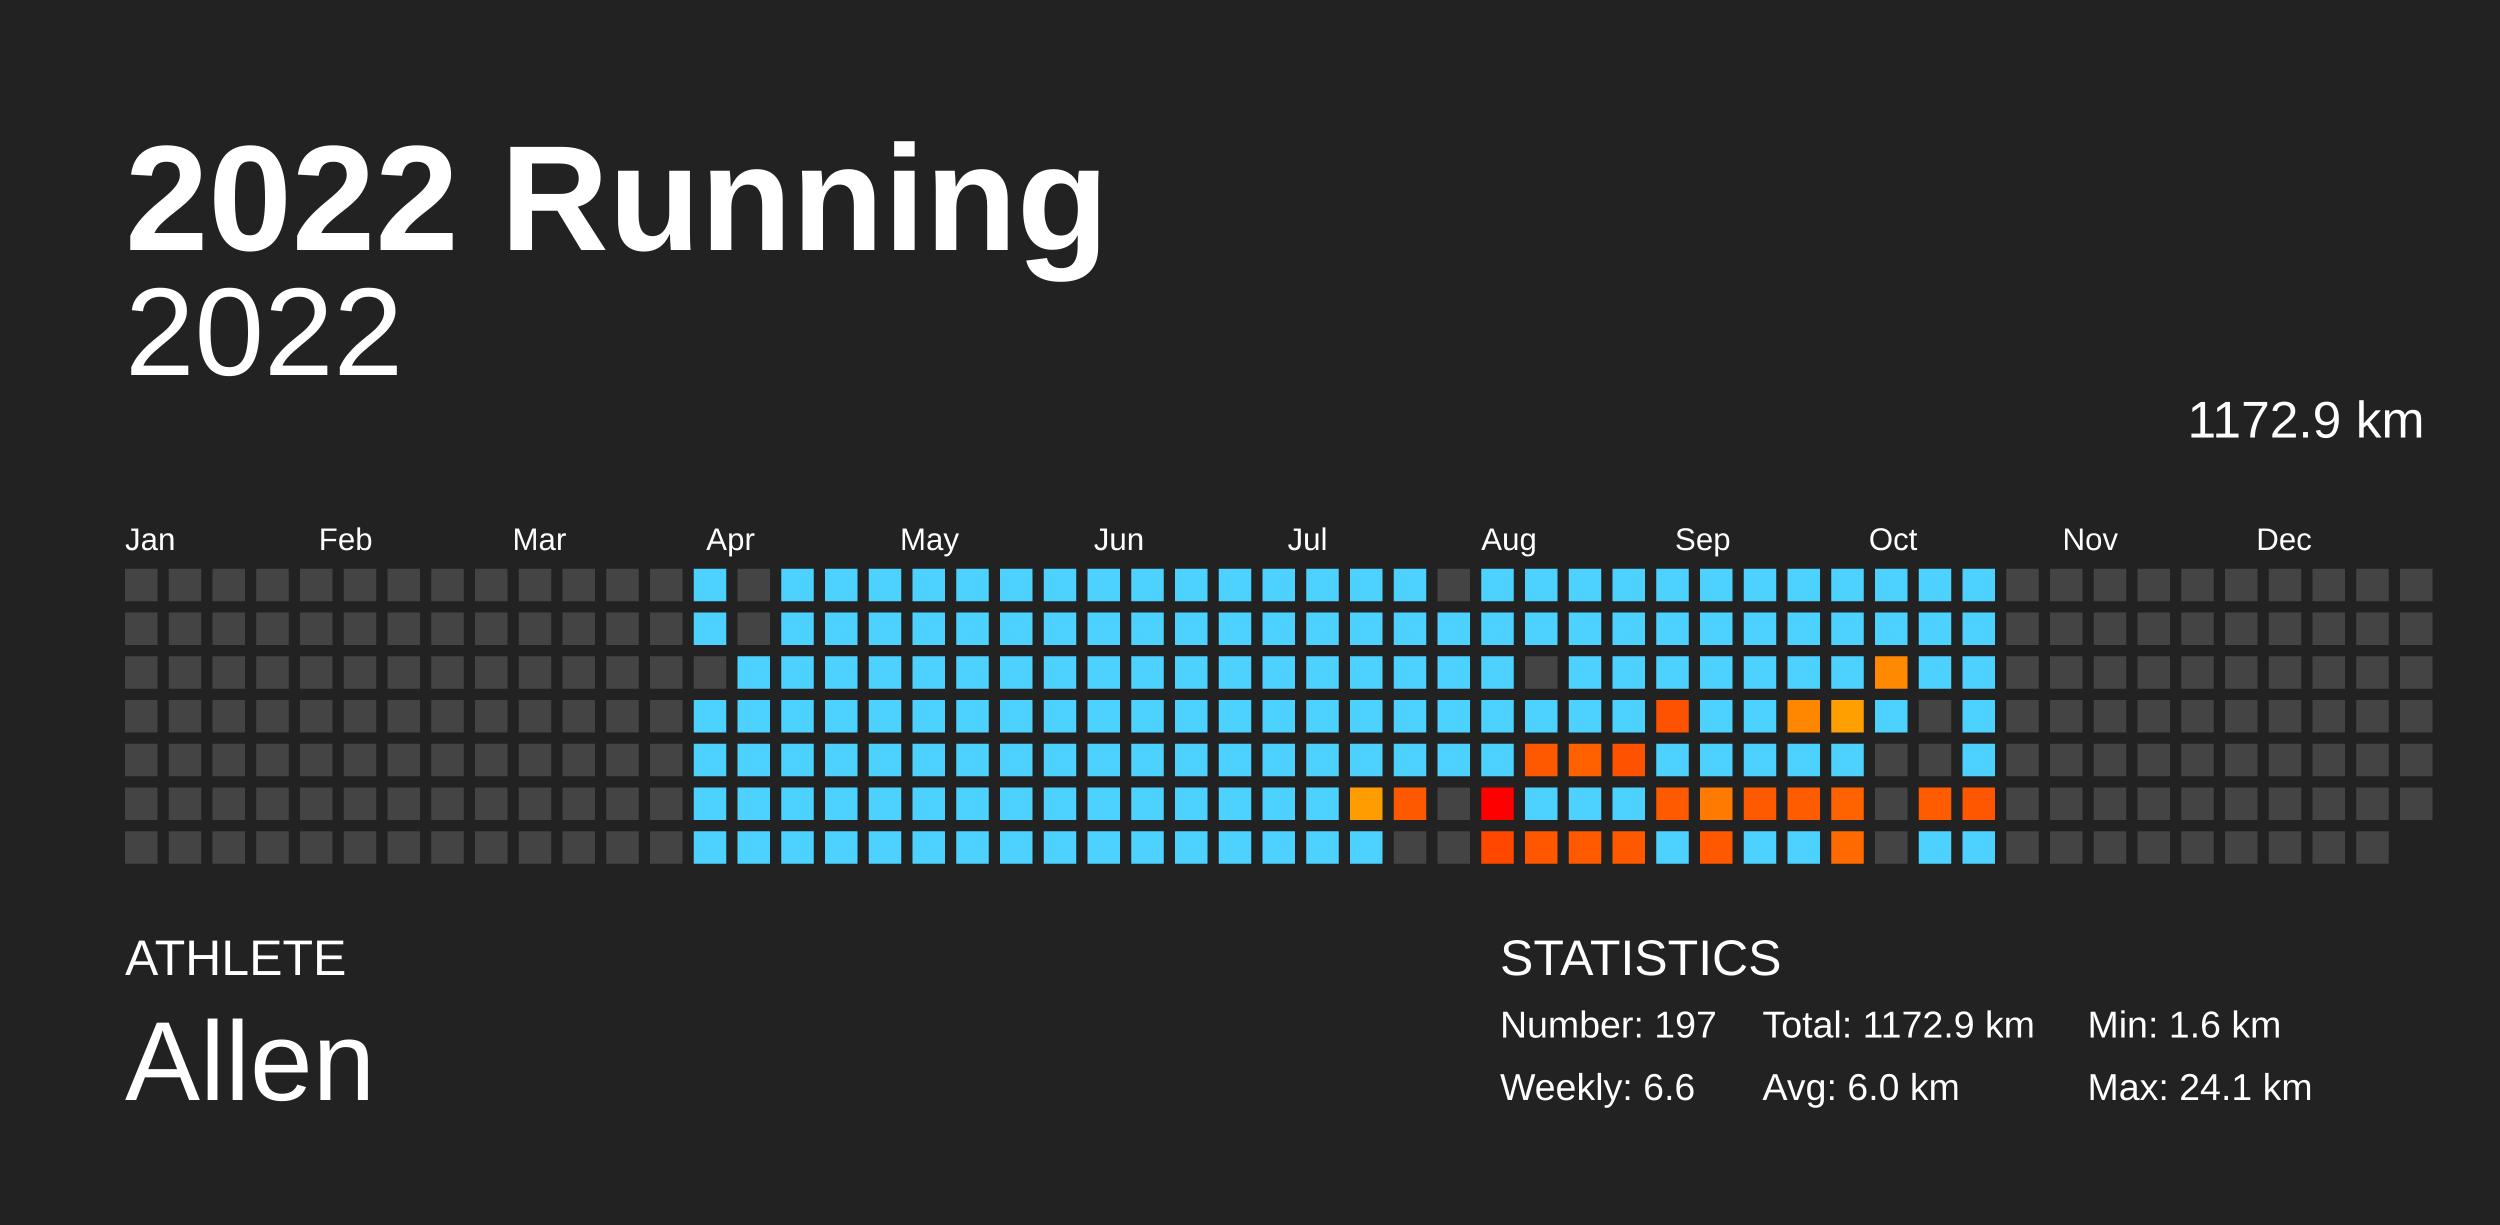
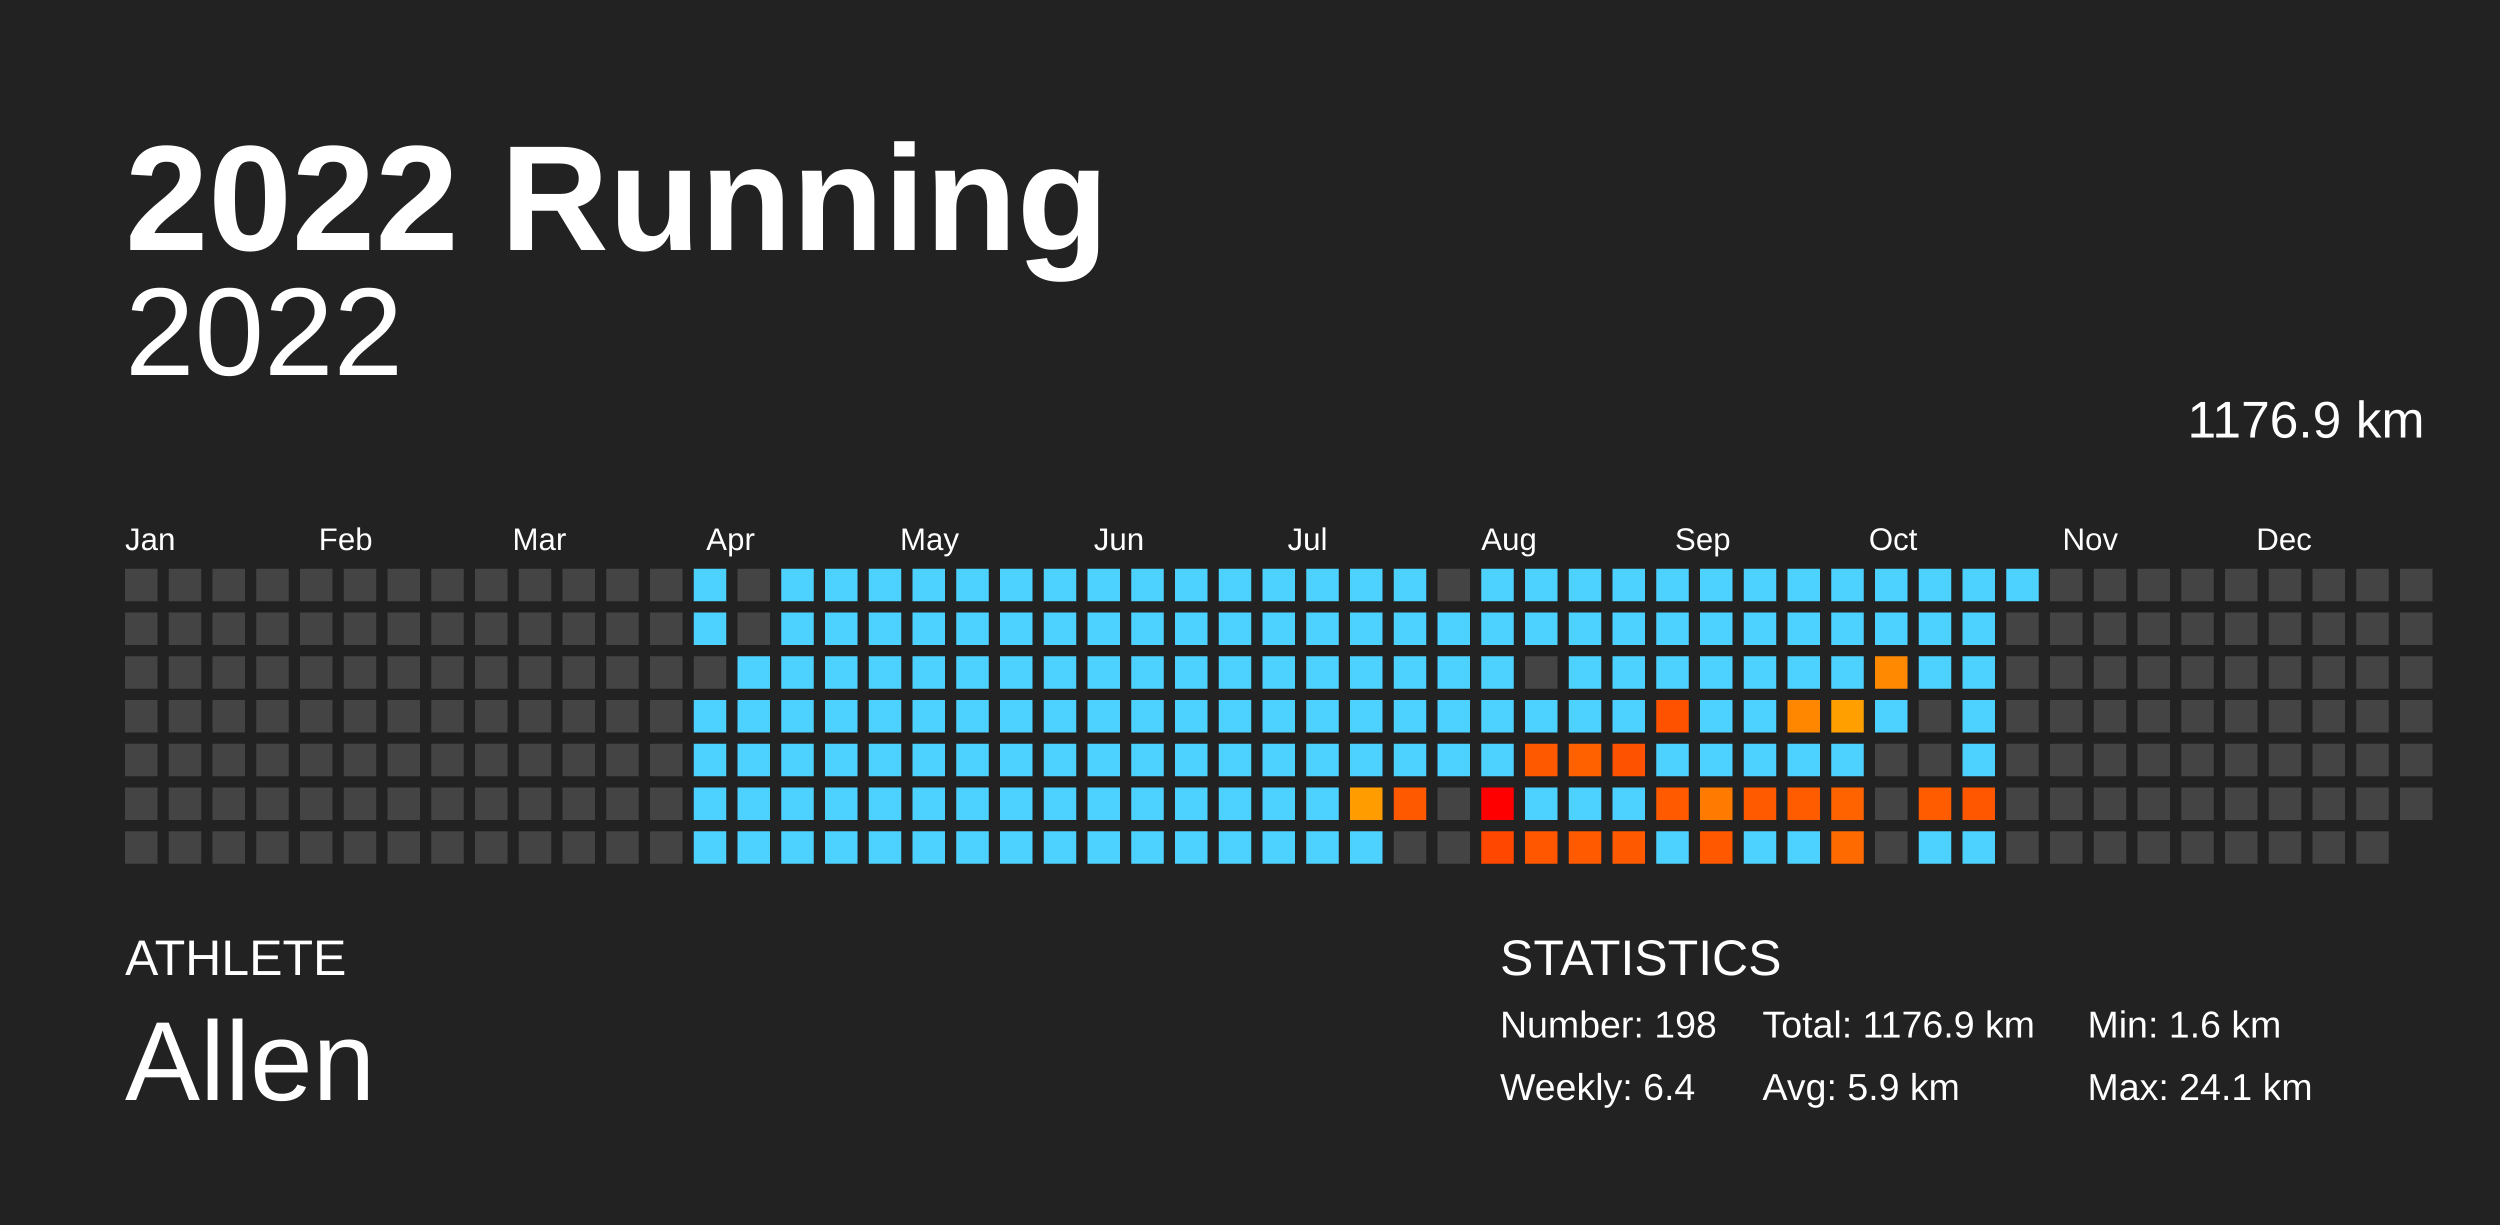
<svg xmlns="http://www.w3.org/2000/svg" baseProfile="full" height="98mm" version="1.1" viewBox="0,0,200,98" width="200mm">
  <defs />
  <rect fill="#222222" height="98" width="200" x="0" y="0" />
  <text fill="#FFFFFF" style="font-size:12px; font-family:Arial; font-weight:bold;" x="10" y="20">2022 Running</text>
  <text fill="#FFFFFF" style="font-size:4px; font-family:Arial" x="10" y="78">ATHLETE</text>
  <text fill="#FFFFFF" style="font-size:9px; font-family:Arial" x="10" y="88">Allen</text>
  <text fill="#FFFFFF" style="font-size:4px; font-family:Arial" x="120" y="78">STATISTICS</text>
-   <text fill="#FFFFFF" style="font-size:3px; font-family:Arial" x="120" y="83">Number: 197</text>
-   <text fill="#FFFFFF" style="font-size:3px; font-family:Arial" x="120" y="88">Weekly: 6.6</text>
-   <text fill="#FFFFFF" style="font-size:3px; font-family:Arial" x="141" y="83">Total: 1172.9 km</text>
-   <text fill="#FFFFFF" style="font-size:3px; font-family:Arial" x="141" y="88">Avg: 6.0 km</text>
+   <text fill="#FFFFFF" style="font-size:3px; font-family:Arial" x="120" y="83">Number: 198</text>
+   <text fill="#FFFFFF" style="font-size:3px; font-family:Arial" x="120" y="88">Weekly: 6.4</text>
+   <text fill="#FFFFFF" style="font-size:3px; font-family:Arial" x="141" y="83">Total: 1176.9 km</text>
+   <text fill="#FFFFFF" style="font-size:3px; font-family:Arial" x="141" y="88">Avg: 5.9 km</text>
  <text fill="#FFFFFF" style="font-size:3px; font-family:Arial" x="167" y="83">Min: 1.6 km</text>
  <text fill="#FFFFFF" style="font-size:3px; font-family:Arial" x="167" y="88">Max: 24.1 km</text>
  <text alignment-baseline="hanging" fill="#FFFFFF" style="font-size:10.0px; font-family:Arial;" x="10" y="30">2022</text>
-   <text alignment-baseline="hanging" fill="#FFFFFF" style="font-size:4.125px; font-family:Arial;" x="175" y="35">1172.9 km</text>
+   <text alignment-baseline="hanging" fill="#FFFFFF" style="font-size:4.125px; font-family:Arial;" x="175" y="35">1176.9 km</text>
  <text fill="#FFFFFF" style="font-size:2.5px; font-family:Arial" x="10.0" y="44">Jan</text>
  <text fill="#FFFFFF" style="font-size:2.5px; font-family:Arial" x="25.5" y="44">Feb</text>
  <text fill="#FFFFFF" style="font-size:2.5px; font-family:Arial" x="41.0" y="44">Mar</text>
  <text fill="#FFFFFF" style="font-size:2.5px; font-family:Arial" x="56.5" y="44">Apr</text>
  <text fill="#FFFFFF" style="font-size:2.5px; font-family:Arial" x="72.0" y="44">May</text>
  <text fill="#FFFFFF" style="font-size:2.5px; font-family:Arial" x="87.5" y="44">Jun</text>
  <text fill="#FFFFFF" style="font-size:2.5px; font-family:Arial" x="103.0" y="44">Jul</text>
  <text fill="#FFFFFF" style="font-size:2.5px; font-family:Arial" x="118.5" y="44">Aug</text>
  <text fill="#FFFFFF" style="font-size:2.5px; font-family:Arial" x="134.0" y="44">Sep</text>
  <text fill="#FFFFFF" style="font-size:2.5px; font-family:Arial" x="149.5" y="44">Oct</text>
  <text fill="#FFFFFF" style="font-size:2.5px; font-family:Arial" x="165.0" y="44">Nov</text>
  <text fill="#FFFFFF" style="font-size:2.5px; font-family:Arial" x="180.5" y="44">Dec</text>
  <rect fill="#444444" height="2.6" width="2.6" x="10.0" y="45.5" />
  <rect fill="#444444" height="2.6" width="2.6" x="10.0" y="49.0" />
  <rect fill="#444444" height="2.6" width="2.6" x="10.0" y="52.5" />
  <rect fill="#444444" height="2.6" width="2.6" x="10.0" y="56.0" />
  <rect fill="#444444" height="2.6" width="2.6" x="10.0" y="59.5" />
  <rect fill="#444444" height="2.6" width="2.6" x="10.0" y="63.0" />
  <rect fill="#444444" height="2.6" width="2.6" x="10.0" y="66.5" />
  <rect fill="#444444" height="2.6" width="2.6" x="13.5" y="45.5" />
  <rect fill="#444444" height="2.6" width="2.6" x="13.5" y="49.0" />
  <rect fill="#444444" height="2.6" width="2.6" x="13.5" y="52.5" />
  <rect fill="#444444" height="2.6" width="2.6" x="13.5" y="56.0" />
  <rect fill="#444444" height="2.6" width="2.6" x="13.5" y="59.5" />
  <rect fill="#444444" height="2.6" width="2.6" x="13.5" y="63.0" />
  <rect fill="#444444" height="2.6" width="2.6" x="13.5" y="66.5" />
  <rect fill="#444444" height="2.6" width="2.6" x="17.0" y="45.5" />
  <rect fill="#444444" height="2.6" width="2.6" x="17.0" y="49.0" />
  <rect fill="#444444" height="2.6" width="2.6" x="17.0" y="52.5" />
  <rect fill="#444444" height="2.6" width="2.6" x="17.0" y="56.0" />
  <rect fill="#444444" height="2.6" width="2.6" x="17.0" y="59.5" />
  <rect fill="#444444" height="2.6" width="2.6" x="17.0" y="63.0" />
  <rect fill="#444444" height="2.6" width="2.6" x="17.0" y="66.5" />
  <rect fill="#444444" height="2.6" width="2.6" x="20.5" y="45.5" />
  <rect fill="#444444" height="2.6" width="2.6" x="20.5" y="49.0" />
  <rect fill="#444444" height="2.6" width="2.6" x="20.5" y="52.5" />
  <rect fill="#444444" height="2.6" width="2.6" x="20.5" y="56.0" />
  <rect fill="#444444" height="2.6" width="2.6" x="20.5" y="59.5" />
  <rect fill="#444444" height="2.6" width="2.6" x="20.5" y="63.0" />
  <rect fill="#444444" height="2.6" width="2.6" x="20.5" y="66.5" />
  <rect fill="#444444" height="2.6" width="2.6" x="24.0" y="45.5" />
  <rect fill="#444444" height="2.6" width="2.6" x="24.0" y="49.0" />
  <rect fill="#444444" height="2.6" width="2.6" x="24.0" y="52.5" />
  <rect fill="#444444" height="2.6" width="2.6" x="24.0" y="56.0" />
  <rect fill="#444444" height="2.6" width="2.6" x="24.0" y="59.5" />
  <rect fill="#444444" height="2.6" width="2.6" x="24.0" y="63.0" />
  <rect fill="#444444" height="2.6" width="2.6" x="24.0" y="66.5" />
  <rect fill="#444444" height="2.6" width="2.6" x="27.5" y="45.5" />
  <rect fill="#444444" height="2.6" width="2.6" x="27.5" y="49.0" />
  <rect fill="#444444" height="2.6" width="2.6" x="27.5" y="52.5" />
  <rect fill="#444444" height="2.6" width="2.6" x="27.5" y="56.0" />
  <rect fill="#444444" height="2.6" width="2.6" x="27.5" y="59.5" />
  <rect fill="#444444" height="2.6" width="2.6" x="27.5" y="63.0" />
  <rect fill="#444444" height="2.6" width="2.6" x="27.5" y="66.5" />
  <rect fill="#444444" height="2.6" width="2.6" x="31.0" y="45.5" />
  <rect fill="#444444" height="2.6" width="2.6" x="31.0" y="49.0" />
  <rect fill="#444444" height="2.6" width="2.6" x="31.0" y="52.5" />
  <rect fill="#444444" height="2.6" width="2.6" x="31.0" y="56.0" />
  <rect fill="#444444" height="2.6" width="2.6" x="31.0" y="59.5" />
  <rect fill="#444444" height="2.6" width="2.6" x="31.0" y="63.0" />
  <rect fill="#444444" height="2.6" width="2.6" x="31.0" y="66.5" />
  <rect fill="#444444" height="2.6" width="2.6" x="34.5" y="45.5" />
  <rect fill="#444444" height="2.6" width="2.6" x="34.5" y="49.0" />
  <rect fill="#444444" height="2.6" width="2.6" x="34.5" y="52.5" />
  <rect fill="#444444" height="2.6" width="2.6" x="34.5" y="56.0" />
  <rect fill="#444444" height="2.6" width="2.6" x="34.5" y="59.5" />
  <rect fill="#444444" height="2.6" width="2.6" x="34.5" y="63.0" />
  <rect fill="#444444" height="2.6" width="2.6" x="34.5" y="66.5" />
  <rect fill="#444444" height="2.6" width="2.6" x="38.0" y="45.5" />
  <rect fill="#444444" height="2.6" width="2.6" x="38.0" y="49.0" />
  <rect fill="#444444" height="2.6" width="2.6" x="38.0" y="52.5" />
  <rect fill="#444444" height="2.6" width="2.6" x="38.0" y="56.0" />
  <rect fill="#444444" height="2.6" width="2.6" x="38.0" y="59.5" />
  <rect fill="#444444" height="2.6" width="2.6" x="38.0" y="63.0" />
  <rect fill="#444444" height="2.6" width="2.6" x="38.0" y="66.5" />
  <rect fill="#444444" height="2.6" width="2.6" x="41.5" y="45.5" />
  <rect fill="#444444" height="2.6" width="2.6" x="41.5" y="49.0" />
  <rect fill="#444444" height="2.6" width="2.6" x="41.5" y="52.5" />
  <rect fill="#444444" height="2.6" width="2.6" x="41.5" y="56.0" />
  <rect fill="#444444" height="2.6" width="2.6" x="41.5" y="59.5" />
  <rect fill="#444444" height="2.6" width="2.6" x="41.5" y="63.0" />
  <rect fill="#444444" height="2.6" width="2.6" x="41.5" y="66.5" />
  <rect fill="#444444" height="2.6" width="2.6" x="45.0" y="45.5" />
  <rect fill="#444444" height="2.6" width="2.6" x="45.0" y="49.0" />
  <rect fill="#444444" height="2.6" width="2.6" x="45.0" y="52.5" />
  <rect fill="#444444" height="2.6" width="2.6" x="45.0" y="56.0" />
  <rect fill="#444444" height="2.6" width="2.6" x="45.0" y="59.5" />
  <rect fill="#444444" height="2.6" width="2.6" x="45.0" y="63.0" />
  <rect fill="#444444" height="2.6" width="2.6" x="45.0" y="66.5" />
  <rect fill="#444444" height="2.6" width="2.6" x="48.5" y="45.5" />
  <rect fill="#444444" height="2.6" width="2.6" x="48.5" y="49.0" />
  <rect fill="#444444" height="2.6" width="2.6" x="48.5" y="52.5" />
  <rect fill="#444444" height="2.6" width="2.6" x="48.5" y="56.0" />
  <rect fill="#444444" height="2.6" width="2.6" x="48.5" y="59.5" />
  <rect fill="#444444" height="2.6" width="2.6" x="48.5" y="63.0" />
  <rect fill="#444444" height="2.6" width="2.6" x="48.5" y="66.5" />
  <rect fill="#444444" height="2.6" width="2.6" x="52.0" y="45.5" />
  <rect fill="#444444" height="2.6" width="2.6" x="52.0" y="49.0" />
  <rect fill="#444444" height="2.6" width="2.6" x="52.0" y="52.5" />
  <rect fill="#444444" height="2.6" width="2.6" x="52.0" y="56.0" />
  <rect fill="#444444" height="2.6" width="2.6" x="52.0" y="59.5" />
  <rect fill="#444444" height="2.6" width="2.6" x="52.0" y="63.0" />
  <rect fill="#444444" height="2.6" width="2.6" x="52.0" y="66.5" />
  <rect fill="#4dd2ff" height="2.6" width="2.6" x="55.5" y="45.5" />
  <rect fill="#4dd2ff" height="2.6" width="2.6" x="55.5" y="49.0" />
  <rect fill="#444444" height="2.6" width="2.6" x="55.5" y="52.5" />
  <rect fill="#4dd2ff" height="2.6" width="2.6" x="55.5" y="56.0" />
  <rect fill="#4dd2ff" height="2.6" width="2.6" x="55.5" y="59.5" />
  <rect fill="#4dd2ff" height="2.6" width="2.6" x="55.5" y="63.0" />
  <rect fill="#4dd2ff" height="2.6" width="2.6" x="55.5" y="66.5" />
  <rect fill="#444444" height="2.6" width="2.6" x="59.0" y="45.5" />
  <rect fill="#444444" height="2.6" width="2.6" x="59.0" y="49.0" />
  <rect fill="#4dd2ff" height="2.6" width="2.6" x="59.0" y="52.5" />
  <rect fill="#4dd2ff" height="2.6" width="2.6" x="59.0" y="56.0" />
  <rect fill="#4dd2ff" height="2.6" width="2.6" x="59.0" y="59.5" />
  <rect fill="#4dd2ff" height="2.6" width="2.6" x="59.0" y="63.0" />
  <rect fill="#4dd2ff" height="2.6" width="2.6" x="59.0" y="66.5" />
  <rect fill="#4dd2ff" height="2.6" width="2.6" x="62.5" y="45.5" />
  <rect fill="#4dd2ff" height="2.6" width="2.6" x="62.5" y="49.0" />
  <rect fill="#4dd2ff" height="2.6" width="2.6" x="62.5" y="52.5" />
  <rect fill="#4dd2ff" height="2.6" width="2.6" x="62.5" y="56.0" />
  <rect fill="#4dd2ff" height="2.6" width="2.6" x="62.5" y="59.5" />
  <rect fill="#4dd2ff" height="2.6" width="2.6" x="62.5" y="63.0" />
  <rect fill="#4dd2ff" height="2.6" width="2.6" x="62.5" y="66.5" />
  <rect fill="#4dd2ff" height="2.6" width="2.6" x="66.0" y="45.5" />
  <rect fill="#4dd2ff" height="2.6" width="2.6" x="66.0" y="49.0" />
  <rect fill="#4dd2ff" height="2.6" width="2.6" x="66.0" y="52.5" />
  <rect fill="#4dd2ff" height="2.6" width="2.6" x="66.0" y="56.0" />
  <rect fill="#4dd2ff" height="2.6" width="2.6" x="66.0" y="59.5" />
  <rect fill="#4dd2ff" height="2.6" width="2.6" x="66.0" y="63.0" />
  <rect fill="#4dd2ff" height="2.6" width="2.6" x="66.0" y="66.5" />
  <rect fill="#4dd2ff" height="2.6" width="2.6" x="69.5" y="45.5" />
  <rect fill="#4dd2ff" height="2.6" width="2.6" x="69.5" y="49.0" />
  <rect fill="#4dd2ff" height="2.6" width="2.6" x="69.5" y="52.5" />
  <rect fill="#4dd2ff" height="2.6" width="2.6" x="69.5" y="56.0" />
  <rect fill="#4dd2ff" height="2.6" width="2.6" x="69.5" y="59.5" />
  <rect fill="#4dd2ff" height="2.6" width="2.6" x="69.5" y="63.0" />
  <rect fill="#4dd2ff" height="2.6" width="2.6" x="69.5" y="66.5" />
  <rect fill="#4dd2ff" height="2.6" width="2.6" x="73.0" y="45.5" />
  <rect fill="#4dd2ff" height="2.6" width="2.6" x="73.0" y="49.0" />
  <rect fill="#4dd2ff" height="2.6" width="2.6" x="73.0" y="52.5" />
  <rect fill="#4dd2ff" height="2.6" width="2.6" x="73.0" y="56.0" />
  <rect fill="#4dd2ff" height="2.6" width="2.6" x="73.0" y="59.5" />
  <rect fill="#4dd2ff" height="2.6" width="2.6" x="73.0" y="63.0" />
  <rect fill="#4dd2ff" height="2.6" width="2.6" x="73.0" y="66.5" />
  <rect fill="#4dd2ff" height="2.6" width="2.6" x="76.5" y="45.5" />
  <rect fill="#4dd2ff" height="2.6" width="2.6" x="76.5" y="49.0" />
  <rect fill="#4dd2ff" height="2.6" width="2.6" x="76.5" y="52.5" />
  <rect fill="#4dd2ff" height="2.6" width="2.6" x="76.5" y="56.0" />
  <rect fill="#4dd2ff" height="2.6" width="2.6" x="76.5" y="59.5" />
  <rect fill="#4dd2ff" height="2.6" width="2.6" x="76.5" y="63.0" />
  <rect fill="#4dd2ff" height="2.6" width="2.6" x="76.5" y="66.5" />
  <rect fill="#4dd2ff" height="2.6" width="2.6" x="80.0" y="45.5" />
  <rect fill="#4dd2ff" height="2.6" width="2.6" x="80.0" y="49.0" />
  <rect fill="#4dd2ff" height="2.6" width="2.6" x="80.0" y="52.5" />
  <rect fill="#4dd2ff" height="2.6" width="2.6" x="80.0" y="56.0" />
  <rect fill="#4dd2ff" height="2.6" width="2.6" x="80.0" y="59.5" />
  <rect fill="#4dd2ff" height="2.6" width="2.6" x="80.0" y="63.0" />
  <rect fill="#4dd2ff" height="2.6" width="2.6" x="80.0" y="66.5" />
  <rect fill="#4dd2ff" height="2.6" width="2.6" x="83.5" y="45.5" />
  <rect fill="#4dd2ff" height="2.6" width="2.6" x="83.5" y="49.0" />
  <rect fill="#4dd2ff" height="2.6" width="2.6" x="83.5" y="52.5" />
  <rect fill="#4dd2ff" height="2.6" width="2.6" x="83.5" y="56.0" />
  <rect fill="#4dd2ff" height="2.6" width="2.6" x="83.5" y="59.5" />
  <rect fill="#4dd2ff" height="2.6" width="2.6" x="83.5" y="63.0" />
  <rect fill="#4dd2ff" height="2.6" width="2.6" x="83.5" y="66.5" />
  <rect fill="#4dd2ff" height="2.6" width="2.6" x="87.0" y="45.5" />
  <rect fill="#4dd2ff" height="2.6" width="2.6" x="87.0" y="49.0" />
  <rect fill="#4dd2ff" height="2.6" width="2.6" x="87.0" y="52.5" />
  <rect fill="#4dd2ff" height="2.6" width="2.6" x="87.0" y="56.0" />
  <rect fill="#4dd2ff" height="2.6" width="2.6" x="87.0" y="59.5" />
  <rect fill="#4dd2ff" height="2.6" width="2.6" x="87.0" y="63.0" />
  <rect fill="#4dd2ff" height="2.6" width="2.6" x="87.0" y="66.5" />
  <rect fill="#4dd2ff" height="2.6" width="2.6" x="90.5" y="45.5" />
  <rect fill="#4dd2ff" height="2.6" width="2.6" x="90.5" y="49.0" />
  <rect fill="#4dd2ff" height="2.6" width="2.6" x="90.5" y="52.5" />
  <rect fill="#4dd2ff" height="2.6" width="2.6" x="90.5" y="56.0" />
  <rect fill="#4dd2ff" height="2.6" width="2.6" x="90.5" y="59.5" />
  <rect fill="#4dd2ff" height="2.6" width="2.6" x="90.5" y="63.0" />
  <rect fill="#4dd2ff" height="2.6" width="2.6" x="90.5" y="66.5" />
  <rect fill="#4dd2ff" height="2.6" width="2.6" x="94.0" y="45.5" />
  <rect fill="#4dd2ff" height="2.6" width="2.6" x="94.0" y="49.0" />
  <rect fill="#4dd2ff" height="2.6" width="2.6" x="94.0" y="52.5" />
  <rect fill="#4dd2ff" height="2.6" width="2.6" x="94.0" y="56.0" />
  <rect fill="#4dd2ff" height="2.6" width="2.6" x="94.0" y="59.5" />
  <rect fill="#4dd2ff" height="2.6" width="2.6" x="94.0" y="63.0" />
  <rect fill="#4dd2ff" height="2.6" width="2.6" x="94.0" y="66.5" />
  <rect fill="#4dd2ff" height="2.6" width="2.6" x="97.5" y="45.5" />
  <rect fill="#4dd2ff" height="2.6" width="2.6" x="97.5" y="49.0" />
  <rect fill="#4dd2ff" height="2.6" width="2.6" x="97.5" y="52.5" />
  <rect fill="#4dd2ff" height="2.6" width="2.6" x="97.5" y="56.0" />
  <rect fill="#4dd2ff" height="2.6" width="2.6" x="97.5" y="59.5" />
  <rect fill="#4dd2ff" height="2.6" width="2.6" x="97.5" y="63.0" />
  <rect fill="#4dd2ff" height="2.6" width="2.6" x="97.5" y="66.5" />
  <rect fill="#4dd2ff" height="2.6" width="2.6" x="101.0" y="45.5" />
  <rect fill="#4dd2ff" height="2.6" width="2.6" x="101.0" y="49.0" />
  <rect fill="#4dd2ff" height="2.6" width="2.6" x="101.0" y="52.5" />
  <rect fill="#4dd2ff" height="2.6" width="2.6" x="101.0" y="56.0" />
  <rect fill="#4dd2ff" height="2.6" width="2.6" x="101.0" y="59.5" />
  <rect fill="#4dd2ff" height="2.6" width="2.6" x="101.0" y="63.0" />
  <rect fill="#4dd2ff" height="2.6" width="2.6" x="101.0" y="66.5" />
  <rect fill="#4dd2ff" height="2.6" width="2.6" x="104.5" y="45.5" />
  <rect fill="#4dd2ff" height="2.6" width="2.6" x="104.5" y="49.0" />
  <rect fill="#4dd2ff" height="2.6" width="2.6" x="104.5" y="52.5" />
  <rect fill="#4dd2ff" height="2.6" width="2.6" x="104.5" y="56.0" />
  <rect fill="#4dd2ff" height="2.6" width="2.6" x="104.5" y="59.5" />
  <rect fill="#4dd2ff" height="2.6" width="2.6" x="104.5" y="63.0" />
  <rect fill="#4dd2ff" height="2.6" width="2.6" x="104.5" y="66.5" />
  <rect fill="#4dd2ff" height="2.6" width="2.6" x="108.0" y="45.5" />
  <rect fill="#4dd2ff" height="2.6" width="2.6" x="108.0" y="49.0" />
  <rect fill="#4dd2ff" height="2.6" width="2.6" x="108.0" y="52.5" />
  <rect fill="#4dd2ff" height="2.6" width="2.6" x="108.0" y="56.0" />
  <rect fill="#4dd2ff" height="2.6" width="2.6" x="108.0" y="59.5" />
  <rect fill="#ff9d00" height="2.6" width="2.6" x="108.0" y="63.0" />
  <rect fill="#4dd2ff" height="2.6" width="2.6" x="108.0" y="66.5" />
  <rect fill="#4dd2ff" height="2.6" width="2.6" x="111.5" y="45.5" />
  <rect fill="#4dd2ff" height="2.6" width="2.6" x="111.5" y="49.0" />
  <rect fill="#4dd2ff" height="2.6" width="2.6" x="111.5" y="52.5" />
  <rect fill="#4dd2ff" height="2.6" width="2.6" x="111.5" y="56.0" />
  <rect fill="#4dd2ff" height="2.6" width="2.6" x="111.5" y="59.5" />
  <rect fill="#ff5900" height="2.6" width="2.6" x="111.5" y="63.0" />
  <rect fill="#444444" height="2.6" width="2.6" x="111.5" y="66.5" />
  <rect fill="#444444" height="2.6" width="2.6" x="115.0" y="45.5" />
  <rect fill="#4dd2ff" height="2.6" width="2.6" x="115.0" y="49.0" />
  <rect fill="#4dd2ff" height="2.6" width="2.6" x="115.0" y="52.5" />
  <rect fill="#4dd2ff" height="2.6" width="2.6" x="115.0" y="56.0" />
  <rect fill="#4dd2ff" height="2.6" width="2.6" x="115.0" y="59.5" />
  <rect fill="#444444" height="2.6" width="2.6" x="115.0" y="63.0" />
  <rect fill="#444444" height="2.6" width="2.6" x="115.0" y="66.5" />
  <rect fill="#4dd2ff" height="2.6" width="2.6" x="118.5" y="45.5" />
  <rect fill="#4dd2ff" height="2.6" width="2.6" x="118.5" y="49.0" />
  <rect fill="#4dd2ff" height="2.6" width="2.6" x="118.5" y="52.5" />
  <rect fill="#4dd2ff" height="2.6" width="2.6" x="118.5" y="56.0" />
  <rect fill="#4dd2ff" height="2.6" width="2.6" x="118.5" y="59.5" />
  <rect fill="red" height="2.6" width="2.6" x="118.5" y="63.0" />
  <rect fill="#ff4700" height="2.6" width="2.6" x="118.5" y="66.5" />
  <rect fill="#4dd2ff" height="2.6" width="2.6" x="122.0" y="45.5" />
  <rect fill="#4dd2ff" height="2.6" width="2.6" x="122.0" y="49.0" />
  <rect fill="#444444" height="2.6" width="2.6" x="122.0" y="52.5" />
  <rect fill="#4dd2ff" height="2.6" width="2.6" x="122.0" y="56.0" />
  <rect fill="#ff5900" height="2.6" width="2.6" x="122.0" y="59.5" />
  <rect fill="#4dd2ff" height="2.6" width="2.6" x="122.0" y="63.0" />
  <rect fill="#ff5700" height="2.6" width="2.6" x="122.0" y="66.5" />
  <rect fill="#4dd2ff" height="2.6" width="2.6" x="125.5" y="45.5" />
  <rect fill="#4dd2ff" height="2.6" width="2.6" x="125.5" y="49.0" />
  <rect fill="#4dd2ff" height="2.6" width="2.6" x="125.5" y="52.5" />
  <rect fill="#4dd2ff" height="2.6" width="2.6" x="125.5" y="56.0" />
  <rect fill="#ff6100" height="2.6" width="2.6" x="125.5" y="59.5" />
  <rect fill="#4dd2ff" height="2.6" width="2.6" x="125.5" y="63.0" />
  <rect fill="#ff5a00" height="2.6" width="2.6" x="125.5" y="66.5" />
  <rect fill="#4dd2ff" height="2.6" width="2.6" x="129.0" y="45.5" />
  <rect fill="#4dd2ff" height="2.6" width="2.6" x="129.0" y="49.0" />
  <rect fill="#4dd2ff" height="2.6" width="2.6" x="129.0" y="52.5" />
  <rect fill="#4dd2ff" height="2.6" width="2.6" x="129.0" y="56.0" />
  <rect fill="#ff5200" height="2.6" width="2.6" x="129.0" y="59.5" />
  <rect fill="#4dd2ff" height="2.6" width="2.6" x="129.0" y="63.0" />
  <rect fill="#ff5900" height="2.6" width="2.6" x="129.0" y="66.5" />
  <rect fill="#4dd2ff" height="2.6" width="2.6" x="132.5" y="45.5" />
  <rect fill="#4dd2ff" height="2.6" width="2.6" x="132.5" y="49.0" />
  <rect fill="#4dd2ff" height="2.6" width="2.6" x="132.5" y="52.5" />
  <rect fill="#ff5200" height="2.6" width="2.6" x="132.5" y="56.0" />
  <rect fill="#4dd2ff" height="2.6" width="2.6" x="132.5" y="59.5" />
  <rect fill="#ff5a00" height="2.6" width="2.6" x="132.5" y="63.0" />
  <rect fill="#4dd2ff" height="2.6" width="2.6" x="132.5" y="66.5" />
  <rect fill="#4dd2ff" height="2.6" width="2.6" x="136.0" y="45.5" />
  <rect fill="#4dd2ff" height="2.6" width="2.6" x="136.0" y="49.0" />
  <rect fill="#4dd2ff" height="2.6" width="2.6" x="136.0" y="52.5" />
  <rect fill="#4dd2ff" height="2.6" width="2.6" x="136.0" y="56.0" />
  <rect fill="#4dd2ff" height="2.6" width="2.6" x="136.0" y="59.5" />
  <rect fill="#ff7a00" height="2.6" width="2.6" x="136.0" y="63.0" />
  <rect fill="#ff5800" height="2.6" width="2.6" x="136.0" y="66.5" />
  <rect fill="#4dd2ff" height="2.6" width="2.6" x="139.5" y="45.5" />
  <rect fill="#4dd2ff" height="2.6" width="2.6" x="139.5" y="49.0" />
  <rect fill="#4dd2ff" height="2.6" width="2.6" x="139.5" y="52.5" />
  <rect fill="#4dd2ff" height="2.6" width="2.6" x="139.5" y="56.0" />
  <rect fill="#4dd2ff" height="2.6" width="2.6" x="139.5" y="59.5" />
  <rect fill="#ff5a00" height="2.6" width="2.6" x="139.5" y="63.0" />
  <rect fill="#4dd2ff" height="2.6" width="2.6" x="139.5" y="66.5" />
  <rect fill="#4dd2ff" height="2.6" width="2.6" x="143.0" y="45.5" />
  <rect fill="#4dd2ff" height="2.6" width="2.6" x="143.0" y="49.0" />
  <rect fill="#4dd2ff" height="2.6" width="2.6" x="143.0" y="52.5" />
  <rect fill="#ff8700" height="2.6" width="2.6" x="143.0" y="56.0" />
  <rect fill="#4dd2ff" height="2.6" width="2.6" x="143.0" y="59.5" />
  <rect fill="#ff5c00" height="2.6" width="2.6" x="143.0" y="63.0" />
  <rect fill="#4dd2ff" height="2.6" width="2.6" x="143.0" y="66.5" />
  <rect fill="#4dd2ff" height="2.6" width="2.6" x="146.5" y="45.5" />
  <rect fill="#4dd2ff" height="2.6" width="2.6" x="146.5" y="49.0" />
  <rect fill="#4dd2ff" height="2.6" width="2.6" x="146.5" y="52.5" />
  <rect fill="#ff9f00" height="2.6" width="2.6" x="146.5" y="56.0" />
  <rect fill="#4dd2ff" height="2.6" width="2.6" x="146.5" y="59.5" />
  <rect fill="#ff6300" height="2.6" width="2.6" x="146.5" y="63.0" />
  <rect fill="#ff6a00" height="2.6" width="2.6" x="146.5" y="66.5" />
  <rect fill="#4dd2ff" height="2.6" width="2.6" x="150.0" y="45.5" />
  <rect fill="#4dd2ff" height="2.6" width="2.6" x="150.0" y="49.0" />
  <rect fill="#ff8900" height="2.6" width="2.6" x="150.0" y="52.5" />
  <rect fill="#4dd2ff" height="2.6" width="2.6" x="150.0" y="56.0" />
  <rect fill="#444444" height="2.6" width="2.6" x="150.0" y="59.5" />
  <rect fill="#444444" height="2.6" width="2.6" x="150.0" y="63.0" />
  <rect fill="#444444" height="2.6" width="2.6" x="150.0" y="66.5" />
  <rect fill="#4dd2ff" height="2.6" width="2.6" x="153.5" y="45.5" />
  <rect fill="#4dd2ff" height="2.6" width="2.6" x="153.5" y="49.0" />
  <rect fill="#4dd2ff" height="2.6" width="2.6" x="153.5" y="52.5" />
  <rect fill="#444444" height="2.6" width="2.6" x="153.5" y="56.0" />
  <rect fill="#444444" height="2.6" width="2.6" x="153.5" y="59.5" />
  <rect fill="#ff5c00" height="2.6" width="2.6" x="153.5" y="63.0" />
  <rect fill="#4dd2ff" height="2.6" width="2.6" x="153.5" y="66.5" />
  <rect fill="#4dd2ff" height="2.6" width="2.6" x="157.0" y="45.5" />
  <rect fill="#4dd2ff" height="2.6" width="2.6" x="157.0" y="49.0" />
  <rect fill="#4dd2ff" height="2.6" width="2.6" x="157.0" y="52.5" />
  <rect fill="#4dd2ff" height="2.6" width="2.6" x="157.0" y="56.0" />
  <rect fill="#4dd2ff" height="2.6" width="2.6" x="157.0" y="59.5" />
  <rect fill="#ff5600" height="2.6" width="2.6" x="157.0" y="63.0" />
  <rect fill="#4dd2ff" height="2.6" width="2.6" x="157.0" y="66.5" />
-   <rect fill="#444444" height="2.6" width="2.6" x="160.5" y="45.5" />
+   <rect fill="#4dd2ff" height="2.6" width="2.6" x="160.5" y="45.5" />
  <rect fill="#444444" height="2.6" width="2.6" x="160.5" y="49.0" />
  <rect fill="#444444" height="2.6" width="2.6" x="160.5" y="52.5" />
  <rect fill="#444444" height="2.6" width="2.6" x="160.5" y="56.0" />
  <rect fill="#444444" height="2.6" width="2.6" x="160.5" y="59.5" />
  <rect fill="#444444" height="2.6" width="2.6" x="160.5" y="63.0" />
  <rect fill="#444444" height="2.6" width="2.6" x="160.5" y="66.5" />
  <rect fill="#444444" height="2.6" width="2.6" x="164.0" y="45.5" />
  <rect fill="#444444" height="2.6" width="2.6" x="164.0" y="49.0" />
  <rect fill="#444444" height="2.6" width="2.6" x="164.0" y="52.5" />
  <rect fill="#444444" height="2.6" width="2.6" x="164.0" y="56.0" />
  <rect fill="#444444" height="2.6" width="2.6" x="164.0" y="59.5" />
  <rect fill="#444444" height="2.6" width="2.6" x="164.0" y="63.0" />
  <rect fill="#444444" height="2.6" width="2.6" x="164.0" y="66.5" />
  <rect fill="#444444" height="2.6" width="2.6" x="167.5" y="45.5" />
  <rect fill="#444444" height="2.6" width="2.6" x="167.5" y="49.0" />
  <rect fill="#444444" height="2.6" width="2.6" x="167.5" y="52.5" />
  <rect fill="#444444" height="2.6" width="2.6" x="167.5" y="56.0" />
  <rect fill="#444444" height="2.6" width="2.6" x="167.5" y="59.5" />
  <rect fill="#444444" height="2.6" width="2.6" x="167.5" y="63.0" />
  <rect fill="#444444" height="2.6" width="2.6" x="167.5" y="66.5" />
  <rect fill="#444444" height="2.6" width="2.6" x="171.0" y="45.5" />
  <rect fill="#444444" height="2.6" width="2.6" x="171.0" y="49.0" />
  <rect fill="#444444" height="2.6" width="2.6" x="171.0" y="52.5" />
  <rect fill="#444444" height="2.6" width="2.6" x="171.0" y="56.0" />
  <rect fill="#444444" height="2.6" width="2.6" x="171.0" y="59.5" />
  <rect fill="#444444" height="2.6" width="2.6" x="171.0" y="63.0" />
  <rect fill="#444444" height="2.6" width="2.6" x="171.0" y="66.5" />
  <rect fill="#444444" height="2.6" width="2.6" x="174.5" y="45.5" />
  <rect fill="#444444" height="2.6" width="2.6" x="174.5" y="49.0" />
  <rect fill="#444444" height="2.6" width="2.6" x="174.5" y="52.5" />
  <rect fill="#444444" height="2.6" width="2.6" x="174.5" y="56.0" />
  <rect fill="#444444" height="2.6" width="2.6" x="174.5" y="59.5" />
  <rect fill="#444444" height="2.6" width="2.6" x="174.5" y="63.0" />
  <rect fill="#444444" height="2.6" width="2.6" x="174.5" y="66.5" />
  <rect fill="#444444" height="2.6" width="2.6" x="178.0" y="45.5" />
  <rect fill="#444444" height="2.6" width="2.6" x="178.0" y="49.0" />
  <rect fill="#444444" height="2.6" width="2.6" x="178.0" y="52.5" />
  <rect fill="#444444" height="2.6" width="2.6" x="178.0" y="56.0" />
  <rect fill="#444444" height="2.6" width="2.6" x="178.0" y="59.5" />
  <rect fill="#444444" height="2.6" width="2.6" x="178.0" y="63.0" />
  <rect fill="#444444" height="2.6" width="2.6" x="178.0" y="66.5" />
  <rect fill="#444444" height="2.6" width="2.6" x="181.5" y="45.5" />
  <rect fill="#444444" height="2.6" width="2.6" x="181.5" y="49.0" />
  <rect fill="#444444" height="2.6" width="2.6" x="181.5" y="52.5" />
  <rect fill="#444444" height="2.6" width="2.6" x="181.5" y="56.0" />
  <rect fill="#444444" height="2.6" width="2.6" x="181.5" y="59.5" />
  <rect fill="#444444" height="2.6" width="2.6" x="181.5" y="63.0" />
  <rect fill="#444444" height="2.6" width="2.6" x="181.5" y="66.5" />
  <rect fill="#444444" height="2.6" width="2.6" x="185.0" y="45.5" />
  <rect fill="#444444" height="2.6" width="2.6" x="185.0" y="49.0" />
  <rect fill="#444444" height="2.6" width="2.6" x="185.0" y="52.5" />
  <rect fill="#444444" height="2.6" width="2.6" x="185.0" y="56.0" />
  <rect fill="#444444" height="2.6" width="2.6" x="185.0" y="59.5" />
  <rect fill="#444444" height="2.6" width="2.6" x="185.0" y="63.0" />
  <rect fill="#444444" height="2.6" width="2.6" x="185.0" y="66.5" />
  <rect fill="#444444" height="2.6" width="2.6" x="188.5" y="45.5" />
  <rect fill="#444444" height="2.6" width="2.6" x="188.5" y="49.0" />
  <rect fill="#444444" height="2.6" width="2.6" x="188.5" y="52.5" />
  <rect fill="#444444" height="2.6" width="2.6" x="188.5" y="56.0" />
  <rect fill="#444444" height="2.6" width="2.6" x="188.5" y="59.5" />
  <rect fill="#444444" height="2.6" width="2.6" x="188.5" y="63.0" />
  <rect fill="#444444" height="2.6" width="2.6" x="188.5" y="66.5" />
  <rect fill="#444444" height="2.6" width="2.6" x="192.0" y="45.5" />
  <rect fill="#444444" height="2.6" width="2.6" x="192.0" y="49.0" />
  <rect fill="#444444" height="2.6" width="2.6" x="192.0" y="52.5" />
  <rect fill="#444444" height="2.6" width="2.6" x="192.0" y="56.0" />
  <rect fill="#444444" height="2.6" width="2.6" x="192.0" y="59.5" />
  <rect fill="#444444" height="2.6" width="2.6" x="192.0" y="63.0" />
</svg>
